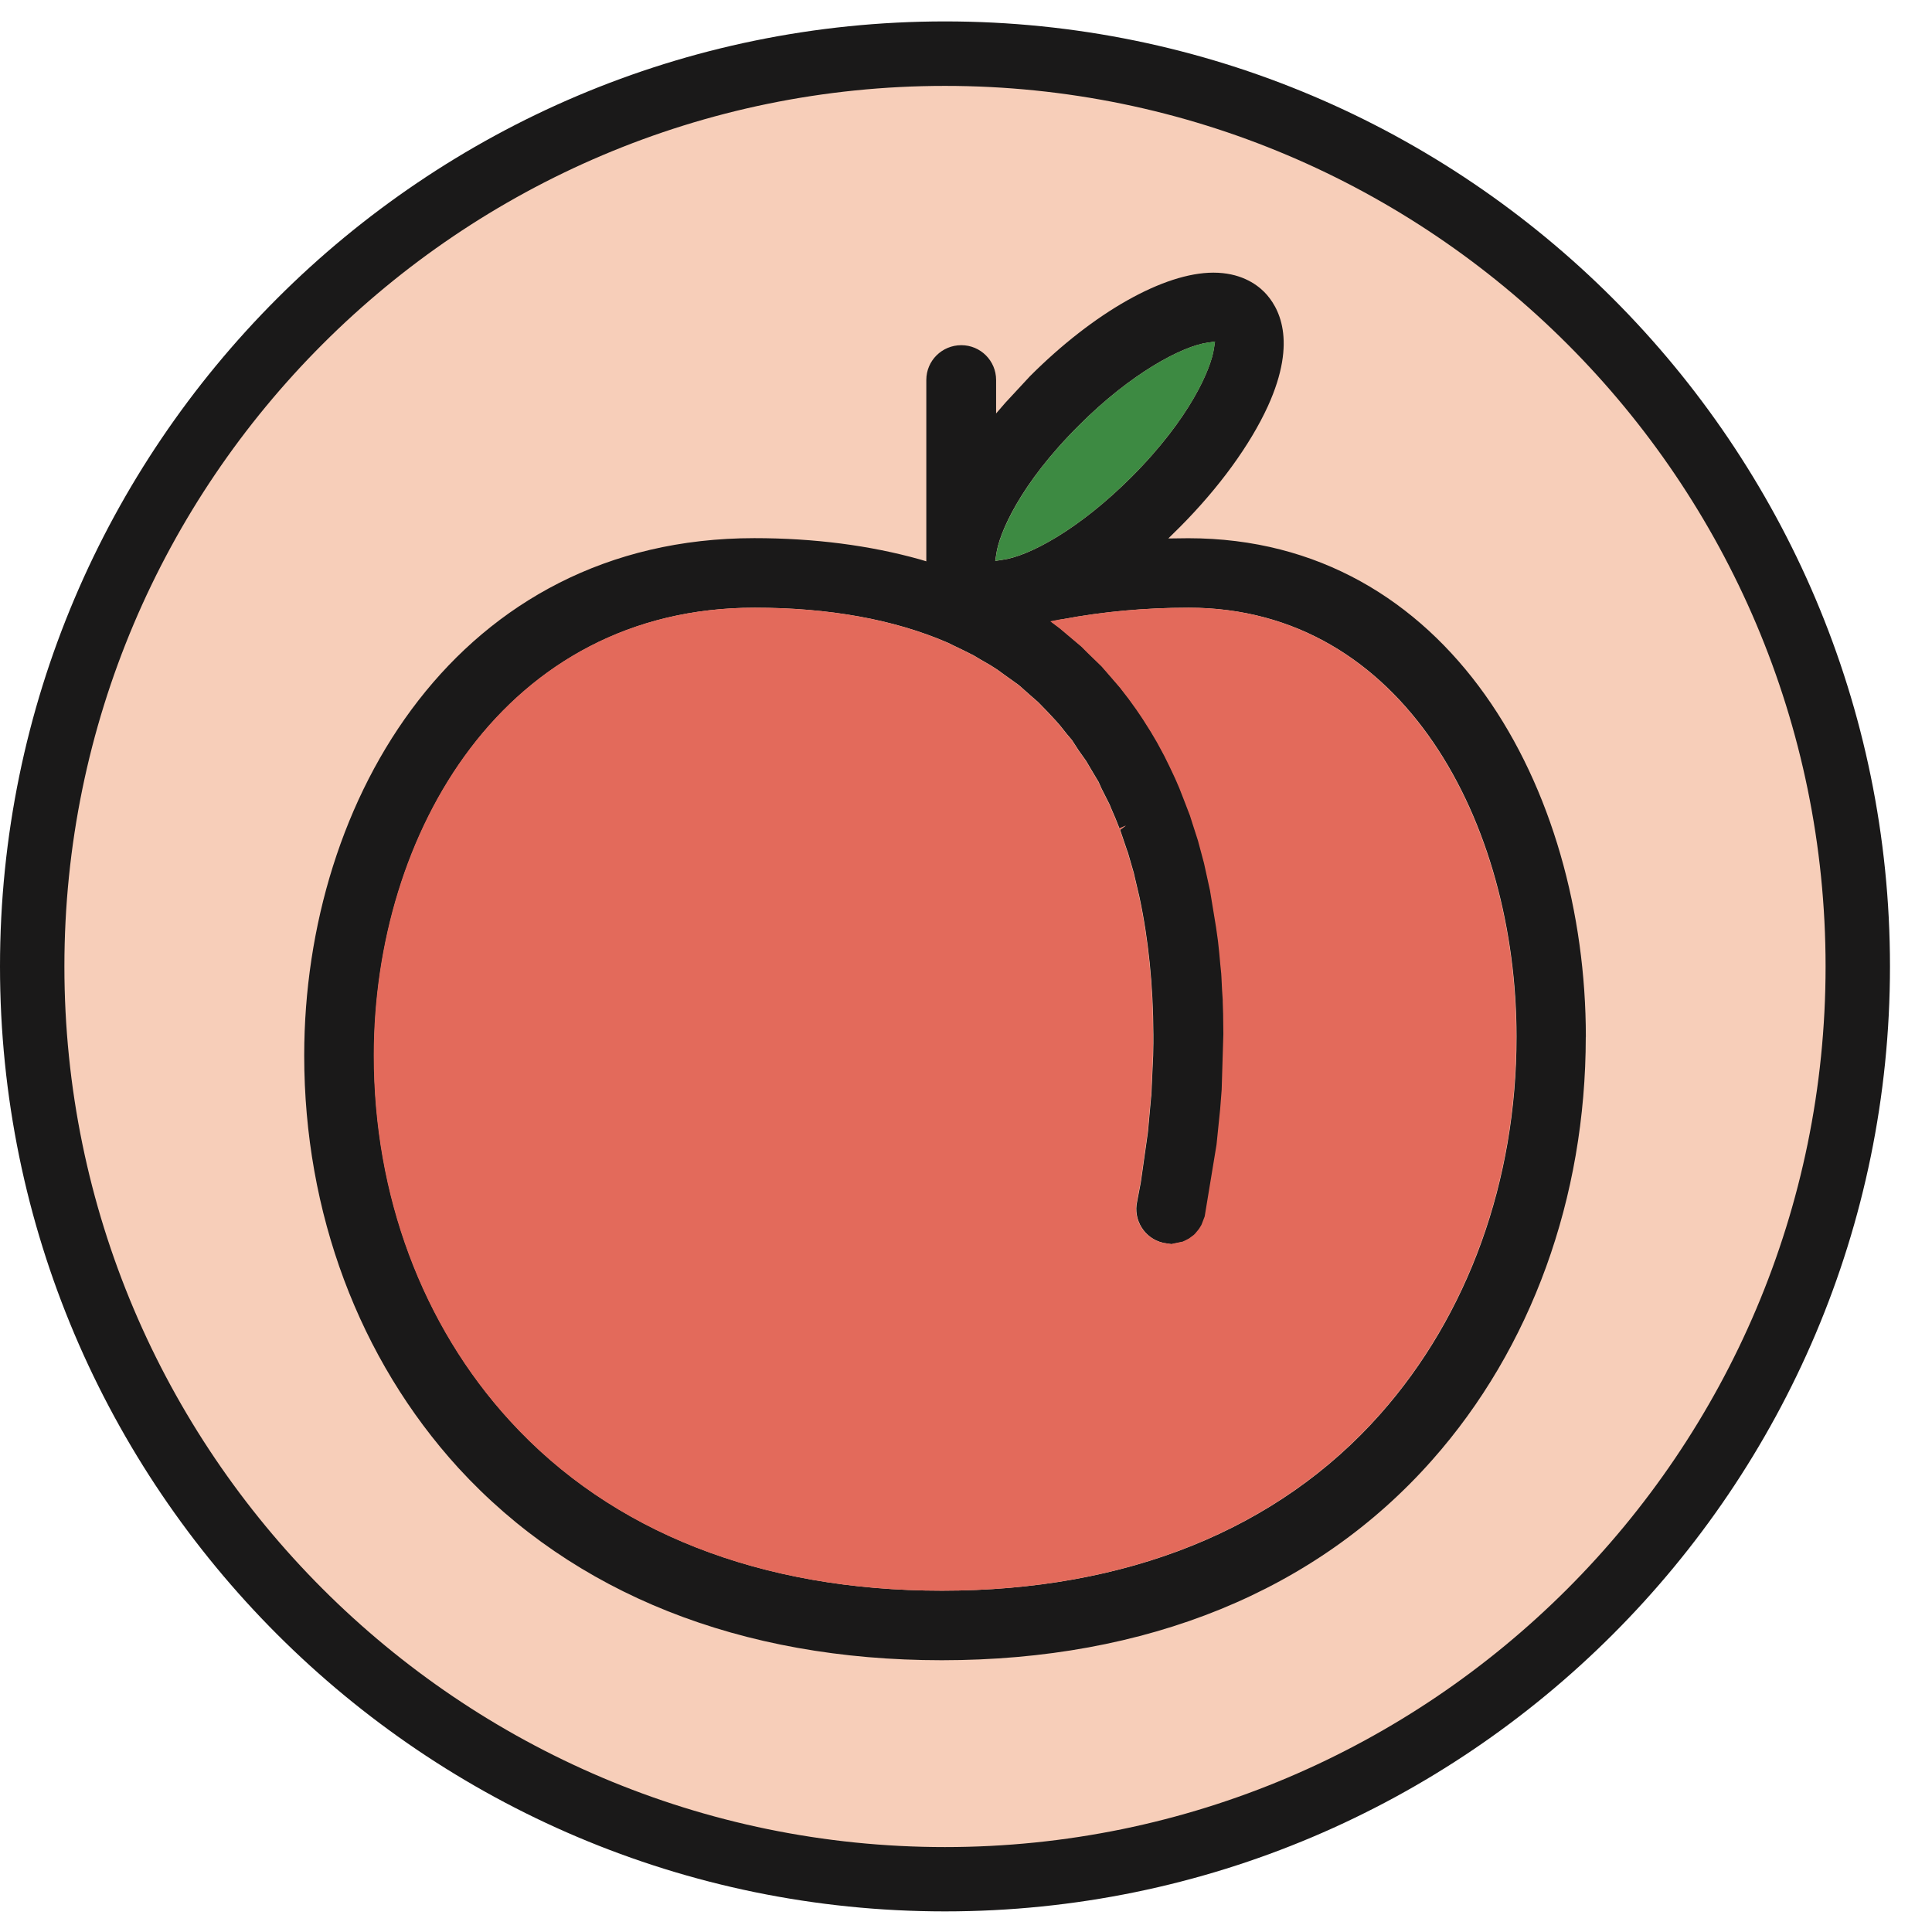
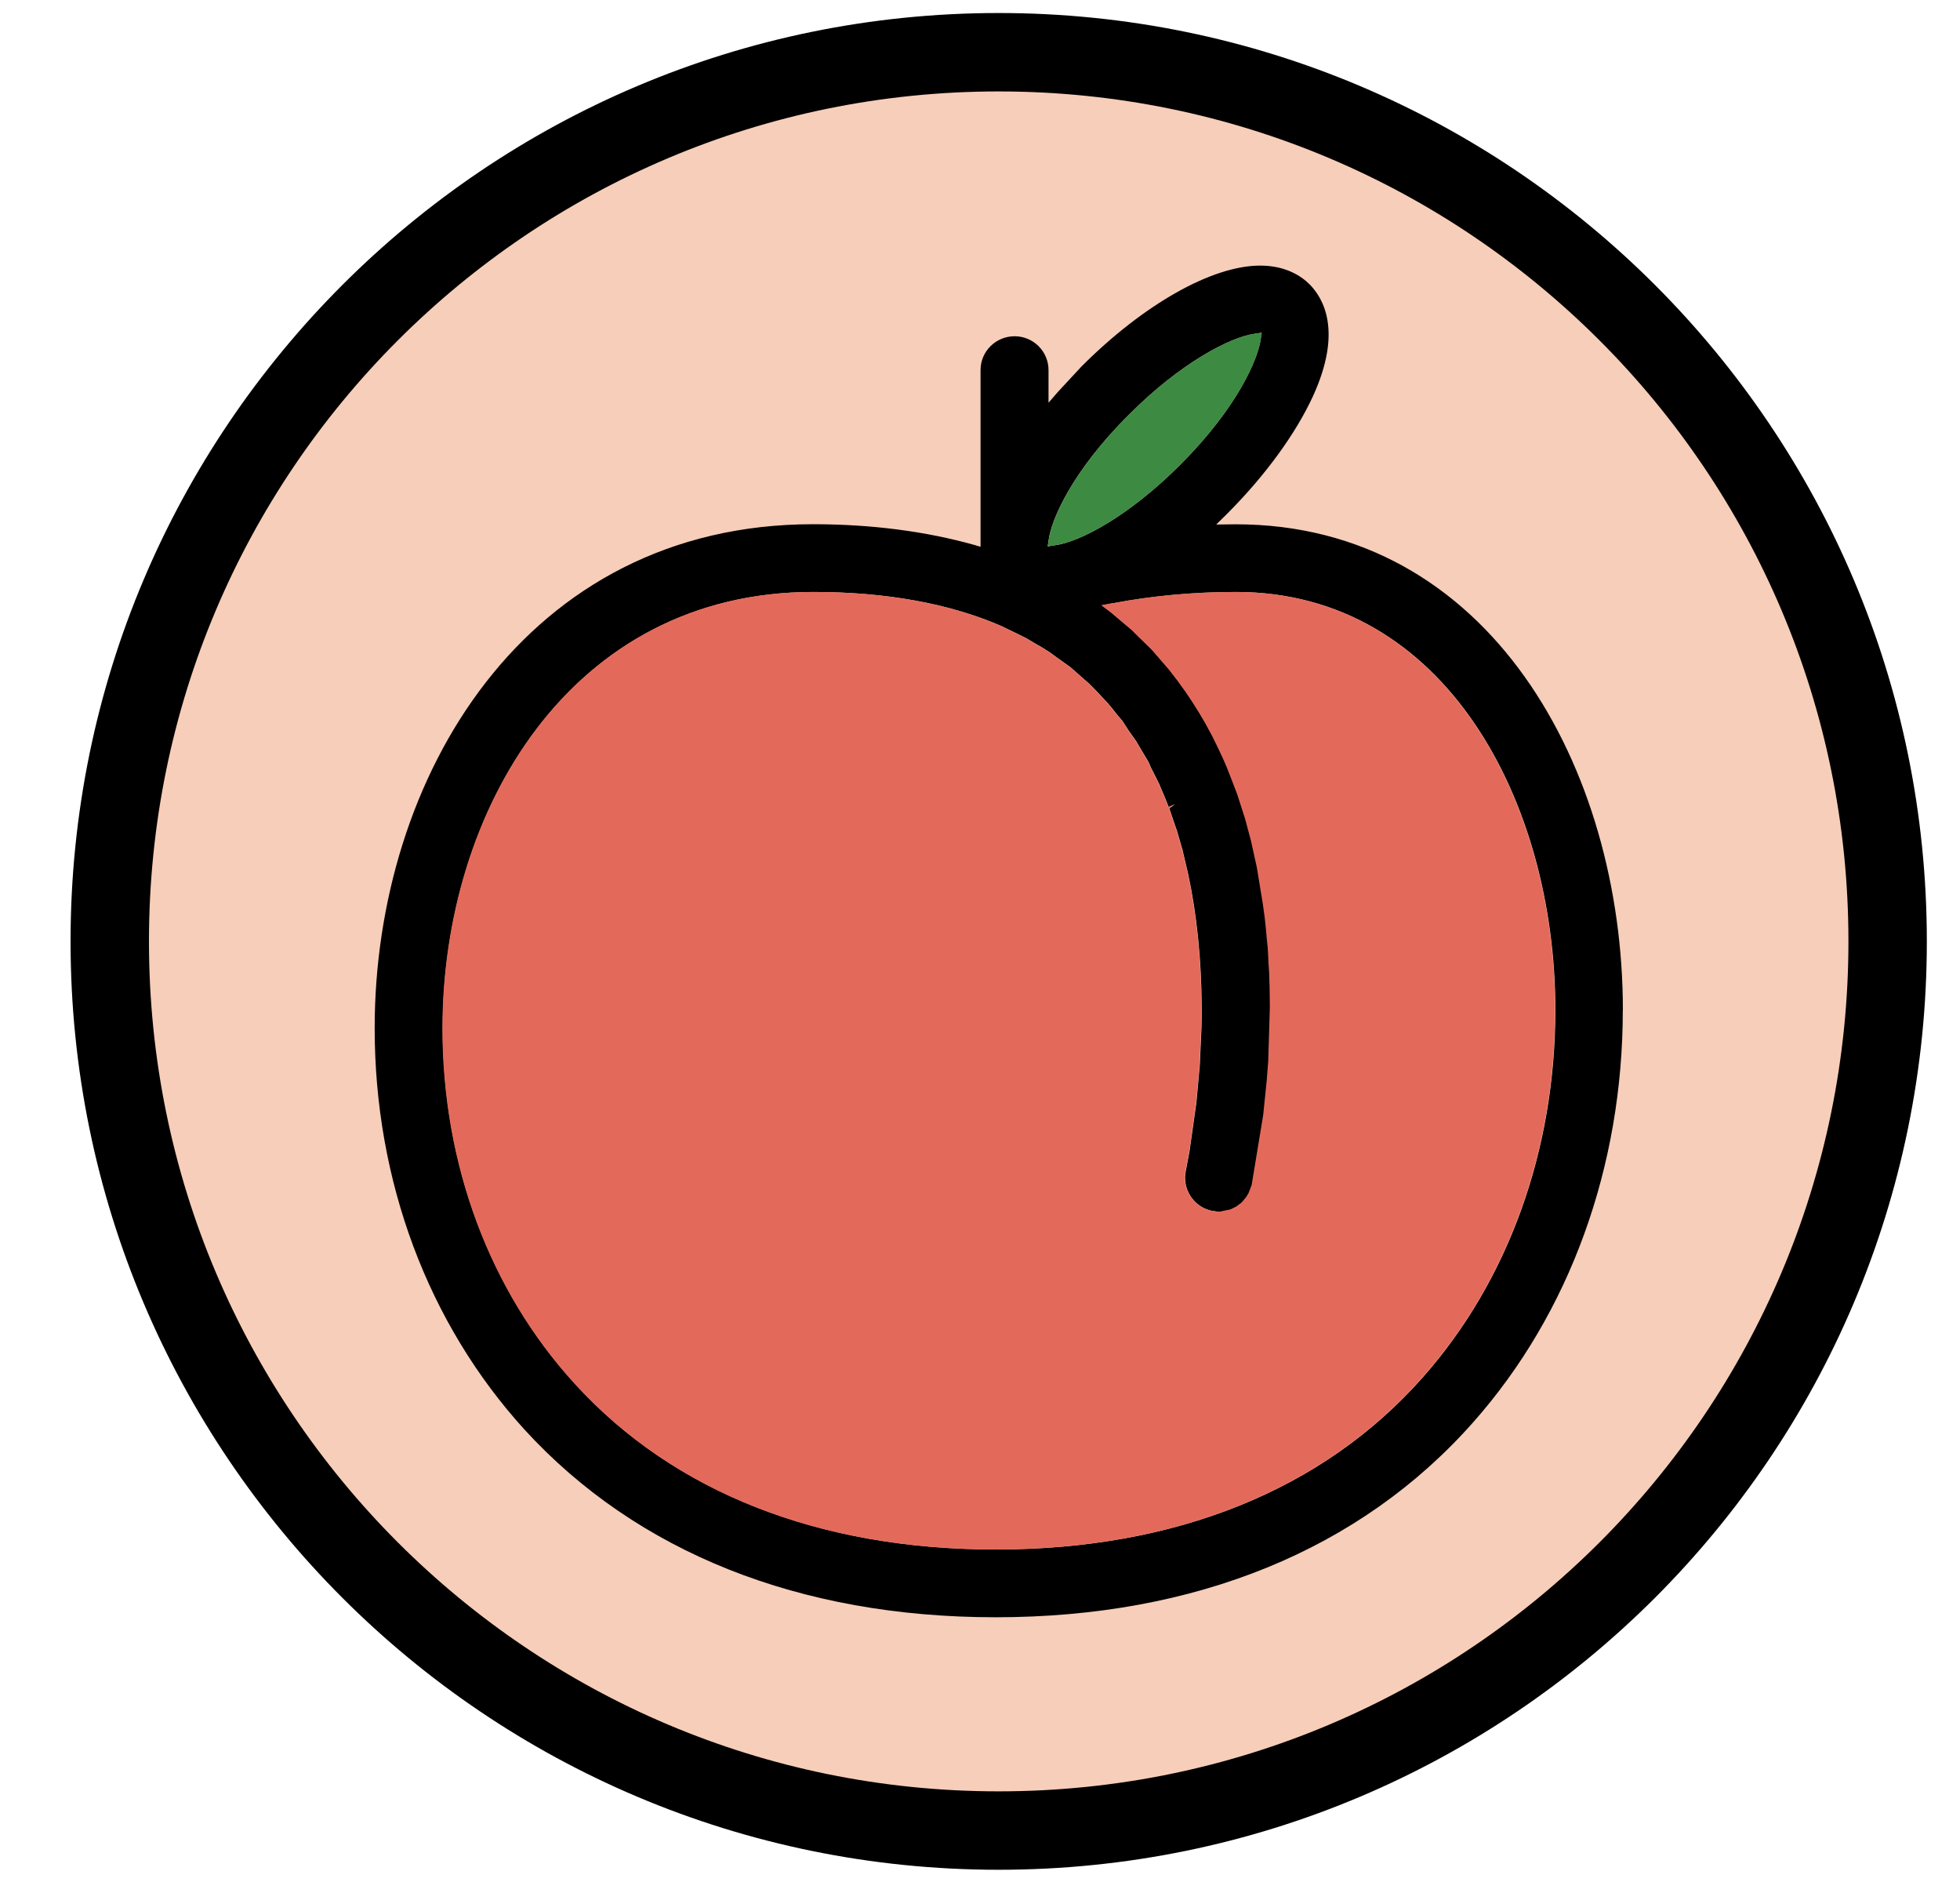
- <svg xmlns="http://www.w3.org/2000/svg" width="24" height="24" viewBox="0 0 24 24">
+ <svg xmlns="http://www.w3.org/2000/svg" width="25" height="24" viewBox="0 0 25 24">
  <g fill="none">
-     <path d="M23.077 12.005c0 6.262-5.077 11.339-11.339 11.339-6.262 0-11.338-5.077-11.338-11.339 0-6.262 5.076-11.339 11.338-11.339s11.339 5.077 11.339 11.339" fill="#F7CEB9" />
-     <path d="M11.739 1.067c-6.031 0-10.939 4.907-10.939 10.939 0 6.031 4.907 10.939 10.939 10.939s10.939-4.907 10.939-10.939-4.907-10.939-10.939-10.939m0 22.677c-6.473 0-11.739-5.266-11.739-11.739 0-6.473 5.266-11.739 11.739-11.739 6.473 0 11.739 5.266 11.739 11.739 0 6.473-5.266 11.739-11.739 11.739" fill="#1A1919" />
+     <path d="M24.077 12.005c0 6.262-5.077 11.339-11.339 11.339-6.262 0-11.338-5.077-11.338-11.339 0-6.262 5.076-11.339 11.338-11.339s11.339 5.077 11.339 11.339" stroke="#000" fill="#F7CEB9" />
    <g>
-       <path d="M15.08 4.328l.013-.085-.088.013c-.32.043-.96.384-1.6 1.027-.739.733-.995 1.349-1.029 1.6l-.013.085.085-.013c.333-.043.957-.379 1.605-1.027.736-.736.992-1.352 1.027-1.6m4.619 8.552c0 2-.677 3.867-1.907 5.256-1.44 1.629-3.547 2.488-6.093 2.488-2.499 0-4.573-.827-6.005-2.389-1.235-1.355-1.915-3.173-1.915-5.123 0-3.195 1.92-6.427 5.592-6.427.747 0 1.437.091 2.056.264l.08.024v-2.253c0-.24.195-.432.435-.432.237 0 .432.192.432.432v.416l.115-.133.307-.331c.792-.792 1.664-1.285 2.277-1.285.323 0 .523.131.632.24.176.179.419.597.045 1.419-.221.483-.608 1.013-1.088 1.496l-.149.147.248-.003c3.243 0 4.939 3.117 4.939 6.195m-5.253 2.557c-.229-.053-.373-.285-.32-.515l.045-.237.088-.621.003-.032.037-.408.003-.024.019-.427.003-.059.003-.155v-.109c-.003-.611-.061-1.184-.173-1.707l-.064-.272-.005-.024-.075-.259-.011-.029-.077-.227-.008-.024.072-.053-.08.035-.053-.133-.045-.104-.024-.059-.101-.2-.037-.083-.067-.112-.088-.149-.091-.128-.085-.131-.059-.069-.085-.107-.053-.061-.112-.12-.109-.112-.104-.091-.072-.064-.067-.059-.067-.048-.112-.08-.088-.064-.088-.056-.12-.069-.085-.051-.128-.064-.133-.064-.059-.029c-.664-.288-1.472-.435-2.4-.435-3.104 0-4.728 2.797-4.728 5.563 0 1.733.6 3.347 1.691 4.539 1.261 1.381 3.115 2.109 5.365 2.109 2.291 0 4.173-.757 5.445-2.195 1.091-1.232 1.691-2.896 1.691-4.685 0-2.648-1.4-5.331-4.072-5.331-.536 0-1.064.048-1.571.144l-.141.027.117.088.269.227.016.016.035.035.027.027.173.168.125.144.101.117.109.141.096.133.067.099.016.024.099.157.077.131.088.163.067.136.064.136.013.029.045.104.011.029.045.115.04.104.035.091.032.101.067.208.075.28.024.109.051.232.075.456.024.171.016.149.013.144.011.107.003.048.008.163.008.12v.021l.005.152.003.251-.021.693-.019.243-.045.44-.147.891-.04.104-.029.048-.019.024-.029.035-.019.019-.061.045-.053.027-.024.011-.131.027-.008.003-.024-.003-.085-.013" fill="#1A1919" />
-       <path d="M13.192 7.693c.507-.096 1.035-.144 1.571-.144 2.672 0 4.072 2.683 4.072 5.331 0 1.789-.6 3.453-1.691 4.685-1.272 1.437-3.155 2.195-5.445 2.195-2.251 0-4.104-.728-5.365-2.109-1.091-1.192-1.691-2.805-1.691-4.539 0-2.765 1.624-5.563 4.728-5.563.928 0 1.736.147 2.4.435l.059.029.133.064.128.064.085.051.12.069.088.056.088.064.112.08.067.048.067.059.072.064.104.091.109.112.112.12.053.061.085.107.059.069.085.131.091.128.088.149.067.112.037.083.101.2.024.059.045.104.053.133.08-.035-.072.053.008.024.077.227.011.029.075.259.005.024.064.272c.112.523.171 1.096.173 1.707v.109l-.003.155-.003.059-.019.427-.003.024-.037.408-.003.032-.088.621-.045.237c-.053.229.091.461.32.515l.085.013.024.003.008-.003.131-.027.024-.011.053-.027.061-.045.019-.019.029-.035.019-.024.029-.048.04-.104.147-.891.045-.44.019-.243.021-.693-.003-.251-.005-.152v-.021l-.008-.12-.008-.163-.003-.048-.011-.107-.013-.144-.016-.149-.024-.171-.075-.456-.051-.232-.024-.109-.075-.28-.067-.208-.032-.101-.035-.091-.04-.104-.045-.115-.011-.029-.045-.104-.013-.029-.064-.136-.067-.136-.088-.163-.077-.131-.099-.157-.016-.024-.067-.099-.096-.133-.109-.141-.101-.117-.125-.144-.173-.168-.027-.027-.035-.035-.016-.016-.269-.227-.117-.088.141-.027z" fill="#E36A5B" />
-       <path d="M13.406 5.282c.64-.643 1.28-.984 1.6-1.027l.088-.013-.013.085c-.035.248-.291.864-1.027 1.6-.648.648-1.272.984-1.605 1.027l-.085.013.013-.085c.035-.251.291-.867 1.029-1.6" fill="#3D8A42" />
+       <path d="M16.08 4.328l.013-.085-.088.013c-.32.043-.96.384-1.6 1.027-.739.733-.995 1.349-1.029 1.6l-.013.085.085-.013c.333-.043.957-.379 1.605-1.027.736-.736.992-1.352 1.027-1.6m4.619 8.552c0 2-.677 3.867-1.907 5.256-1.44 1.629-3.547 2.488-6.093 2.488-2.499 0-4.573-.827-6.005-2.389-1.235-1.355-1.915-3.173-1.915-5.123 0-3.195 1.92-6.427 5.592-6.427.747 0 1.437.091 2.056.264l.08.024v-2.253c0-.24.195-.432.435-.432.237 0 .432.192.432.432v.416l.115-.133.307-.331c.792-.792 1.664-1.285 2.277-1.285.323 0 .523.131.632.24.176.179.419.597.045 1.419-.221.483-.608 1.013-1.088 1.496l-.149.147.248-.003c3.243 0 4.939 3.117 4.939 6.195m-5.253 2.557c-.229-.053-.373-.285-.32-.515l.045-.237.088-.621.003-.032.037-.408.003-.024.019-.427.003-.059.003-.155v-.109c-.003-.611-.061-1.184-.173-1.707l-.064-.272-.005-.024-.075-.259-.011-.029-.077-.227-.008-.024.072-.053-.08.035-.053-.133-.045-.104-.024-.059-.101-.2-.037-.083-.067-.112-.088-.149-.091-.128-.085-.131-.059-.069-.085-.107-.053-.061-.112-.12-.109-.112-.104-.091-.072-.064-.067-.059-.067-.048-.112-.08-.088-.064-.088-.056-.12-.069-.085-.051-.128-.064-.133-.064-.059-.029c-.664-.288-1.472-.435-2.4-.435-3.104 0-4.728 2.797-4.728 5.563 0 1.733.6 3.347 1.691 4.539 1.261 1.381 3.115 2.109 5.365 2.109 2.291 0 4.173-.757 5.445-2.195 1.091-1.232 1.691-2.896 1.691-4.685 0-2.648-1.4-5.331-4.072-5.331-.536 0-1.064.048-1.571.144l-.141.027.117.088.269.227.016.016.035.035.027.027.173.168.125.144.101.117.109.141.096.133.067.099.016.024.099.157.077.131.088.163.067.136.064.136.013.029.045.104.011.029.045.115.04.104.035.091.032.101.067.208.075.28.024.109.051.232.075.456.024.171.016.149.013.144.011.107.003.048.008.163.008.12v.021l.005.152.003.251-.021.693-.019.243-.045.44-.147.891-.04.104-.029.048-.019.024-.029.035-.019.019-.061.045-.053.027-.024.011-.131.027-.008.003-.024-.003-.085-.013" fill="#000" />
+       <path d="M14.192 7.693c.507-.096 1.035-.144 1.571-.144 2.672 0 4.072 2.683 4.072 5.331 0 1.789-.6 3.453-1.691 4.685-1.272 1.437-3.155 2.195-5.445 2.195-2.251 0-4.104-.728-5.365-2.109-1.091-1.192-1.691-2.805-1.691-4.539 0-2.765 1.624-5.563 4.728-5.563.928 0 1.736.147 2.4.435l.059.029.133.064.128.064.085.051.12.069.088.056.088.064.112.08.067.048.067.059.072.064.104.091.109.112.112.12.053.061.085.107.059.069.085.131.091.128.088.149.067.112.037.083.101.2.024.059.045.104.053.133.08-.035-.072.053.008.024.077.227.011.029.075.259.005.024.064.272c.112.523.171 1.096.173 1.707v.109l-.003.155-.003.059-.019.427-.003.024-.037.408-.003.032-.088.621-.045.237c-.053.229.091.461.32.515l.085.013.024.003.008-.003.131-.027.024-.011.053-.027.061-.045.019-.019.029-.035.019-.024.029-.048.04-.104.147-.891.045-.44.019-.243.021-.693-.003-.251-.005-.152v-.021l-.008-.12-.008-.163-.003-.048-.011-.107-.013-.144-.016-.149-.024-.171-.075-.456-.051-.232-.024-.109-.075-.28-.067-.208-.032-.101-.035-.091-.04-.104-.045-.115-.011-.029-.045-.104-.013-.029-.064-.136-.067-.136-.088-.163-.077-.131-.099-.157-.016-.024-.067-.099-.096-.133-.109-.141-.101-.117-.125-.144-.173-.168-.027-.027-.035-.035-.016-.016-.269-.227-.117-.088.141-.027z" fill="#E36A5B" />
+       <path d="M14.406 5.282c.64-.643 1.28-.984 1.6-1.027l.088-.013-.013.085c-.035.248-.291.864-1.027 1.6-.648.648-1.272.984-1.605 1.027l-.085.013.013-.085c.035-.251.291-.867 1.029-1.6" fill="#3D8A42" />
    </g>
  </g>
</svg>
